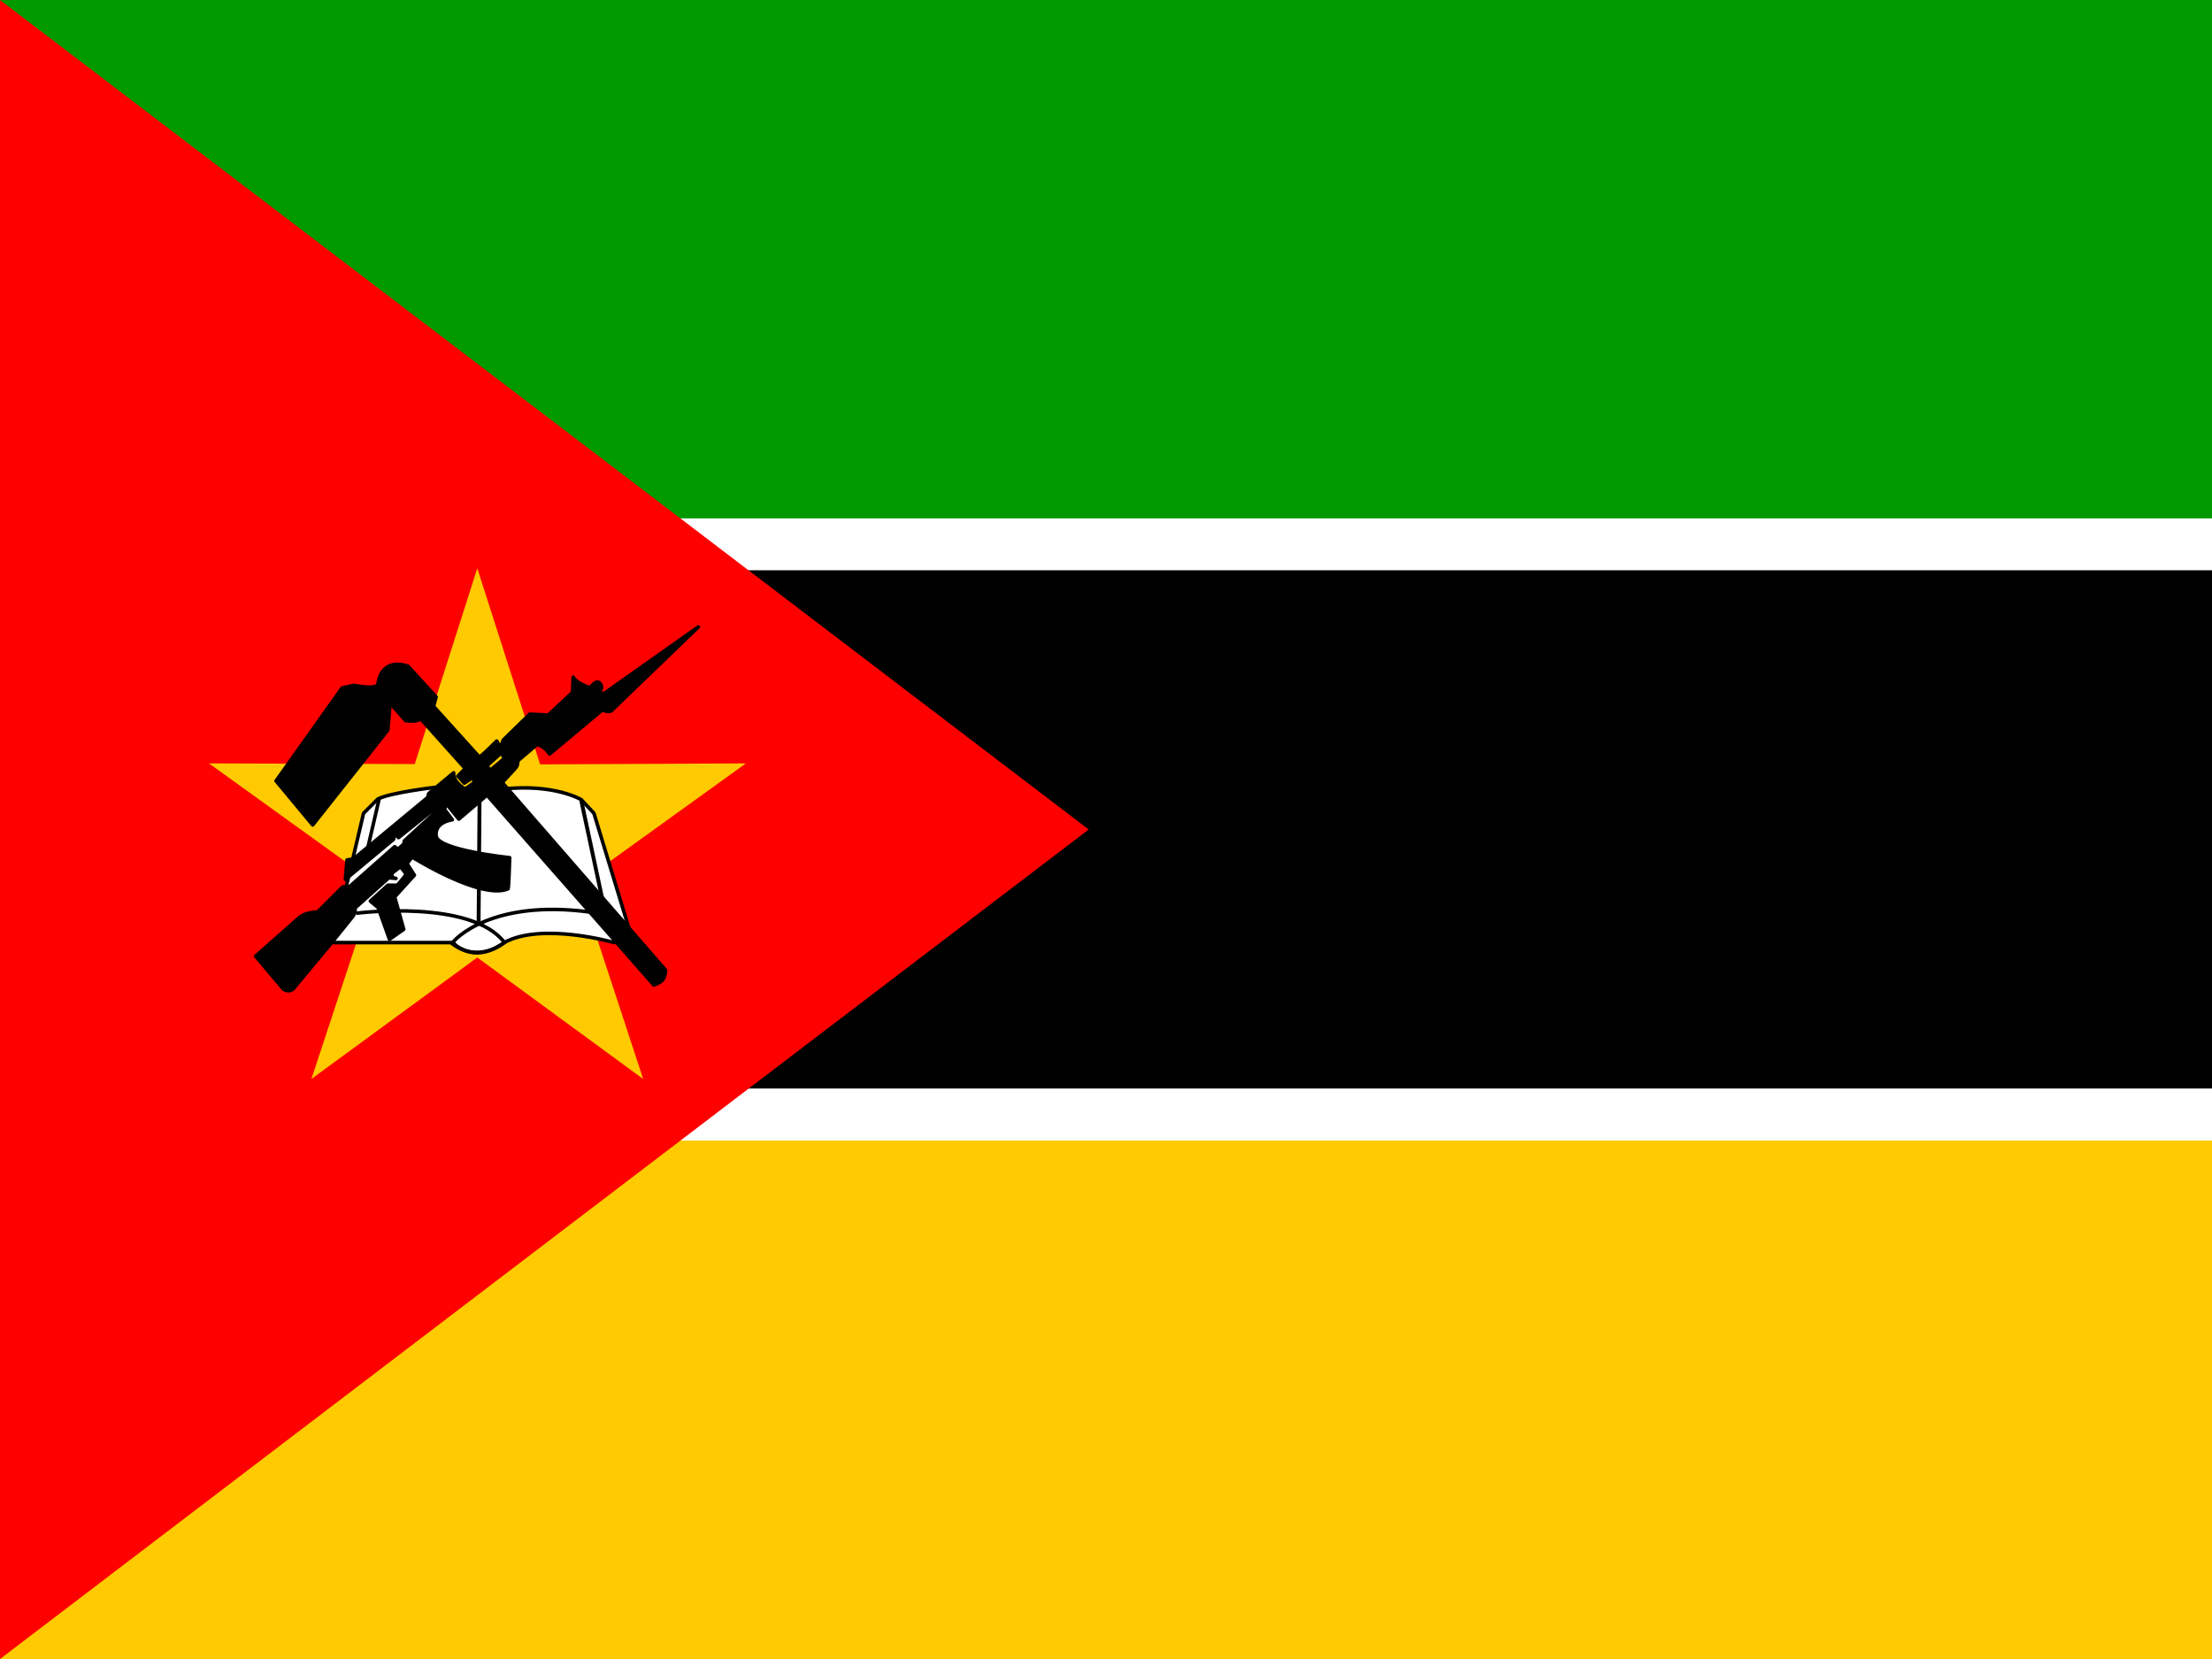
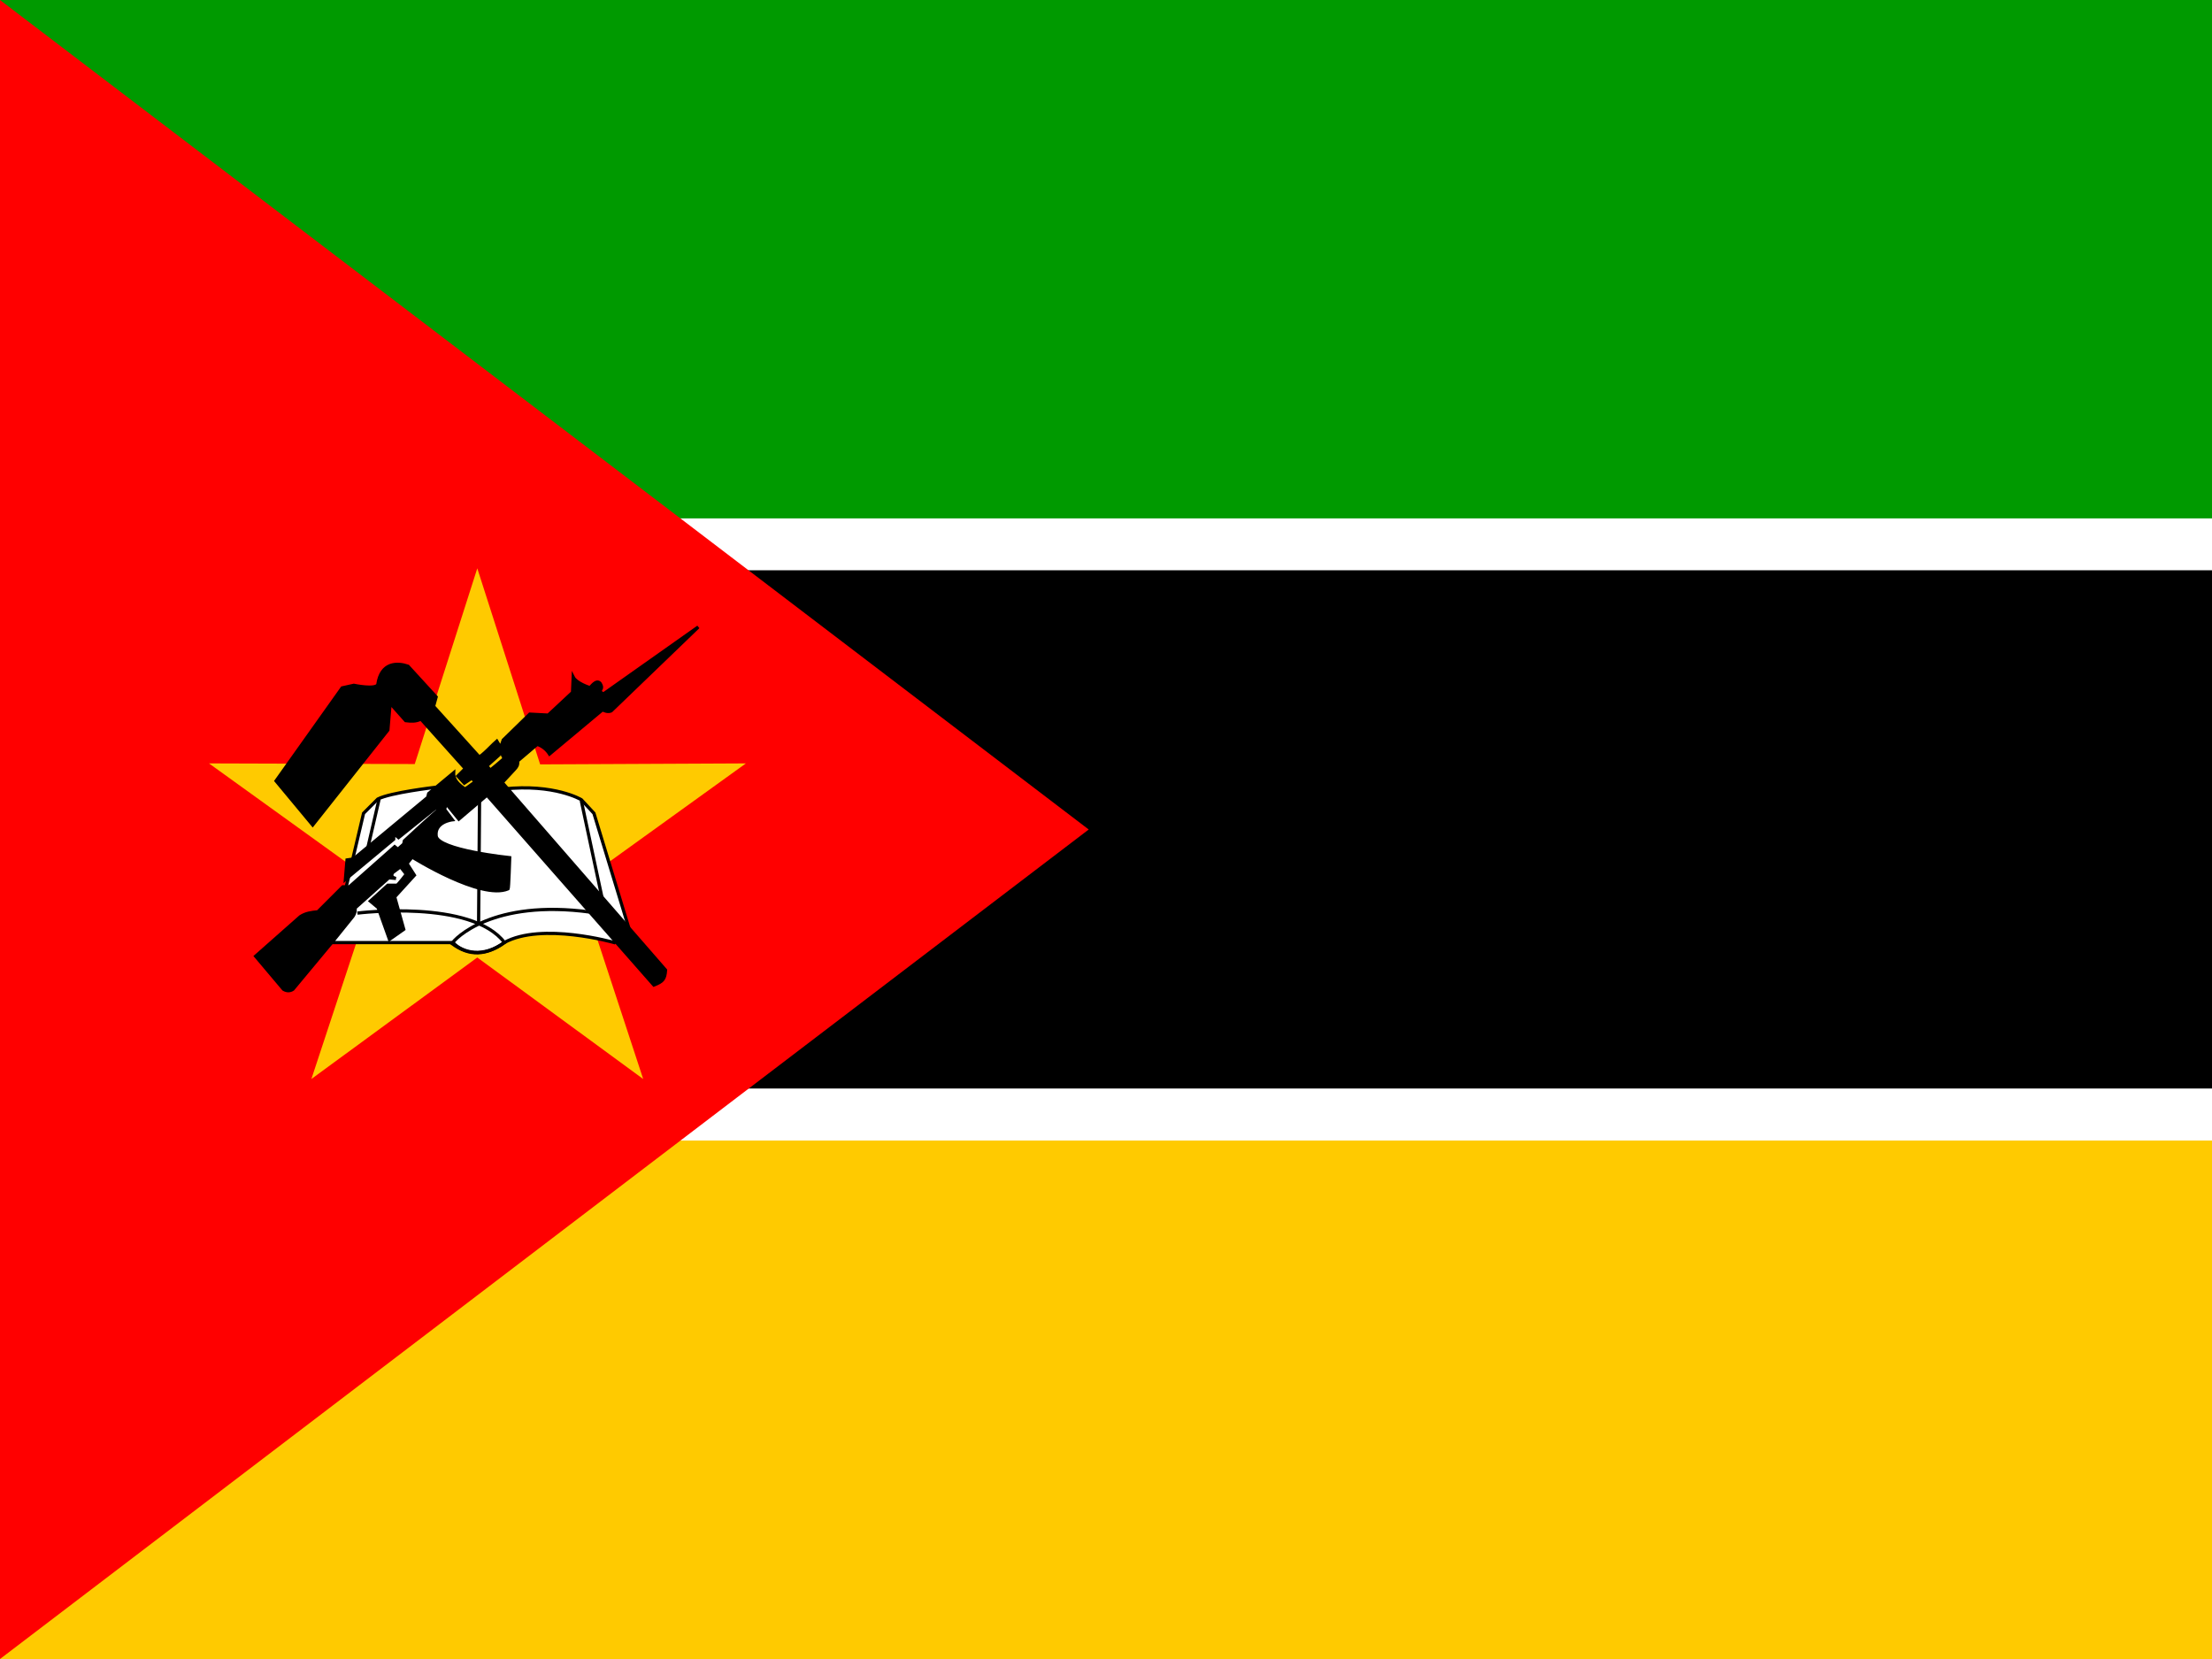
<svg xmlns="http://www.w3.org/2000/svg" id="flag-icon-css-mz" viewBox="0 0 640 480">
  <defs>
    <clipPath id="mz-a">
      <path fill-opacity=".7" d="M0 0h682.7v512H0z" />
    </clipPath>
  </defs>
  <g clip-path="url(#mz-a)" transform="scale(.9375)">
    <path fill="#009a00" fill-rule="evenodd" d="M0 0h768v160H0z" />
    <path fill="#fff" fill-rule="evenodd" d="M0 160h768v16H0z" />
    <path fill-rule="evenodd" d="M0 176h768v160H0z" />
    <path fill="#fff" fill-rule="evenodd" d="M0 336h768v16H0z" />
    <path fill="#ffca00" fill-rule="evenodd" d="M0 352h768v160H0z" />
    <path fill="red" fill-rule="evenodd" d="M0 0v512l336-256L0 0z" />
    <path fill="#ffca00" fill-rule="evenodd" d="M198.5 333l-51.2-37.5L96.1 333l19.9-60.3-51.5-37.1 63.5.2 19.3-60.4 19.4 60.5 63.5-.3-51.5 37.1z" />
-     <path fill="#fff" fill-rule="evenodd" stroke="#000" stroke-linecap="round" stroke-linejoin="round" stroke-width="1.1" d="M102.8 290.9h37c3 3.3 9.5 4.7 15.8 0 11.6-6.4 34 0 34 0l4.4-4.7-10.7-35.2-3.9-4.2s-8.3-5-24-3.3c-15.7 1.7-21.2-.5-21.2-.5s-13.7 1.6-17.6 3.6l-4.4 4.4-9.4 39.9z" />
-     <path fill="none" stroke="#000" stroke-linecap="round" stroke-linejoin="round" stroke-width="1.1" d="M110.3 281.8s35.2-4.4 45.4 9.1c-5.7 4-10.8 4.3-16.2.3.8-1.5 12.6-13.8 42.7-9.7" />
-     <path fill="none" stroke="#000" stroke-width="1.2" d="M148 246.6l-.3 38.8m31.7-38.3L186 278" />
-     <path fill="none" stroke="#000" stroke-linecap="round" stroke-linejoin="round" stroke-width="1.1" d="M117 246.6l-3.7 16" />
-     <path fill-rule="evenodd" stroke="#000" stroke-linecap="round" stroke-linejoin="round" stroke-width="1.1" d="M78.9 295.1l8.6 10.2c1 .6 2 .6 2.9 0l12.8-15.4 5.4-6.7c.9-1 1.1-2.1 1-3l10.4-9.3 2.2.2c-1-.2-1.7-.7-1-1.8l2.4-1.8 1.8 2.3s-2.6 3.4-2.9 3.4h-2.8l-5.4 4.9 2.4 2 3.5 9.8 4.4-3.1-2.8-10 6.1-6.7-2.3-3.6 1.6-2s21.3 13.4 29.6 9.8c.2 0 .5-9.6.5-9.6s-22.2-2.3-22.7-6.7 5-5 5-5l-2.4-3.2.5-1.8 3.9 4.8 8.7-7.4 51.5 58.6c2.8-1.1 3.4-1.8 3.6-4.6L155 241.5l3.8-4.1c.8-.9 1-1.2 1-2.6l6-5.1a7.3 7.3 0 013.8 3L186 219c.4.4 1.7.8 2.6.4l26.9-25.9-29.3 20.7-1-.7c0-.9 1-1 0-2.6-1.2-1.4-2.9 1.3-3.1 1.3-.3 0-4.3-1.4-5.2-3.2l-.2 4.7-7.5 7-5.7-.3-8.2 8-1 3 1.3 2.7s-4.4 3.8-4.4 3.6c0-.3-.9-1.2-1-1.3l3.8-3.4.5-2.3-1.2-2c-.4.3-5.2 5.4-5.5 4.8l-14-15.5.8-2.9-8.7-9.5c-3.2-1.1-8.3-1.3-9.3 5.7-.8 1.6-7.4.2-7.4.2l-3.6.8L85.2 241l11.3 13.6 23.2-29.3.7-8.3 4.8 5.4c1.7.2 3.2.3 4.7-.5l13.7 15.3-2.3 2.3 2 2.2 2.4-1.6.9 1.3c-1.1.6-2 1.5-3.1 2.1-1.8-1.2-3.6-2.7-3.5-5l-7.7 6.4-.3 1.2-22.9 19-2 .3-.5 6 14.9-12.4v-1.8l1.5 1.3 11.6-9.3s.8 1 .5 1-10.3 9.3-10.3 9.3l-.2 1-1.8 1.6-1-.8-14 12.4h-2l-7.7 7.7c-2 .2-3.7.4-5.4 1.5l-13.8 12.2z" />
+     <path fill="#fff" fill-rule="evenodd" stroke="#000" strokeLinecap="round" strokeLinejoin="round" strokeWidth="1.1" d="M102.8 290.9h37c3 3.3 9.5 4.7 15.8 0 11.6-6.4 34 0 34 0l4.4-4.7-10.7-35.2-3.9-4.2s-8.3-5-24-3.3c-15.7 1.7-21.2-.5-21.2-.5s-13.7 1.6-17.6 3.6l-4.4 4.4-9.4 39.9z" />
+     <path fill="none" stroke="#000" strokeLinecap="round" strokeLinejoin="round" strokeWidth="1.1" d="M110.3 281.8s35.2-4.4 45.4 9.1c-5.7 4-10.8 4.3-16.2.3.8-1.5 12.6-13.8 42.7-9.7" />
+     <path fill="none" stroke="#000" strokeWidth="1.2" d="M148 246.6l-.3 38.8m31.7-38.3L186 278" />
+     <path fill="none" stroke="#000" strokeLinecap="round" strokeLinejoin="round" strokeWidth="1.1" d="M117 246.6l-3.7 16" />
+     <path fill-rule="evenodd" stroke="#000" strokeLinecap="round" strokeLinejoin="round" strokeWidth="1.1" d="M78.9 295.1l8.6 10.2c1 .6 2 .6 2.9 0l12.8-15.4 5.4-6.7c.9-1 1.1-2.1 1-3l10.4-9.3 2.2.2c-1-.2-1.7-.7-1-1.8l2.4-1.8 1.8 2.3s-2.6 3.4-2.9 3.4h-2.8l-5.4 4.9 2.4 2 3.5 9.8 4.4-3.1-2.8-10 6.1-6.7-2.3-3.6 1.6-2s21.3 13.4 29.6 9.8c.2 0 .5-9.6.5-9.6s-22.2-2.3-22.7-6.7 5-5 5-5l-2.4-3.2.5-1.8 3.9 4.8 8.7-7.4 51.5 58.6c2.8-1.1 3.4-1.8 3.6-4.6L155 241.5l3.8-4.1c.8-.9 1-1.2 1-2.6l6-5.1a7.3 7.3 0 013.8 3L186 219c.4.4 1.7.8 2.6.4l26.9-25.9-29.3 20.7-1-.7c0-.9 1-1 0-2.6-1.2-1.4-2.9 1.3-3.1 1.3-.3 0-4.3-1.4-5.2-3.2l-.2 4.7-7.5 7-5.7-.3-8.2 8-1 3 1.3 2.7s-4.4 3.8-4.4 3.6c0-.3-.9-1.2-1-1.3l3.8-3.4.5-2.3-1.2-2c-.4.3-5.2 5.4-5.5 4.8l-14-15.5.8-2.9-8.7-9.5c-3.2-1.1-8.3-1.3-9.3 5.7-.8 1.6-7.4.2-7.4.2l-3.6.8L85.2 241l11.3 13.6 23.2-29.3.7-8.3 4.8 5.4c1.7.2 3.2.3 4.7-.5l13.7 15.3-2.3 2.3 2 2.2 2.4-1.6.9 1.3c-1.1.6-2 1.5-3.1 2.1-1.8-1.2-3.6-2.7-3.5-5l-7.7 6.4-.3 1.2-22.9 19-2 .3-.5 6 14.9-12.4v-1.8l1.5 1.3 11.6-9.3s.8 1 .5 1-10.3 9.3-10.3 9.3l-.2 1-1.8 1.6-1-.8-14 12.4h-2l-7.7 7.7c-2 .2-3.7.4-5.4 1.5l-13.8 12.2z" />
  </g>
</svg>
